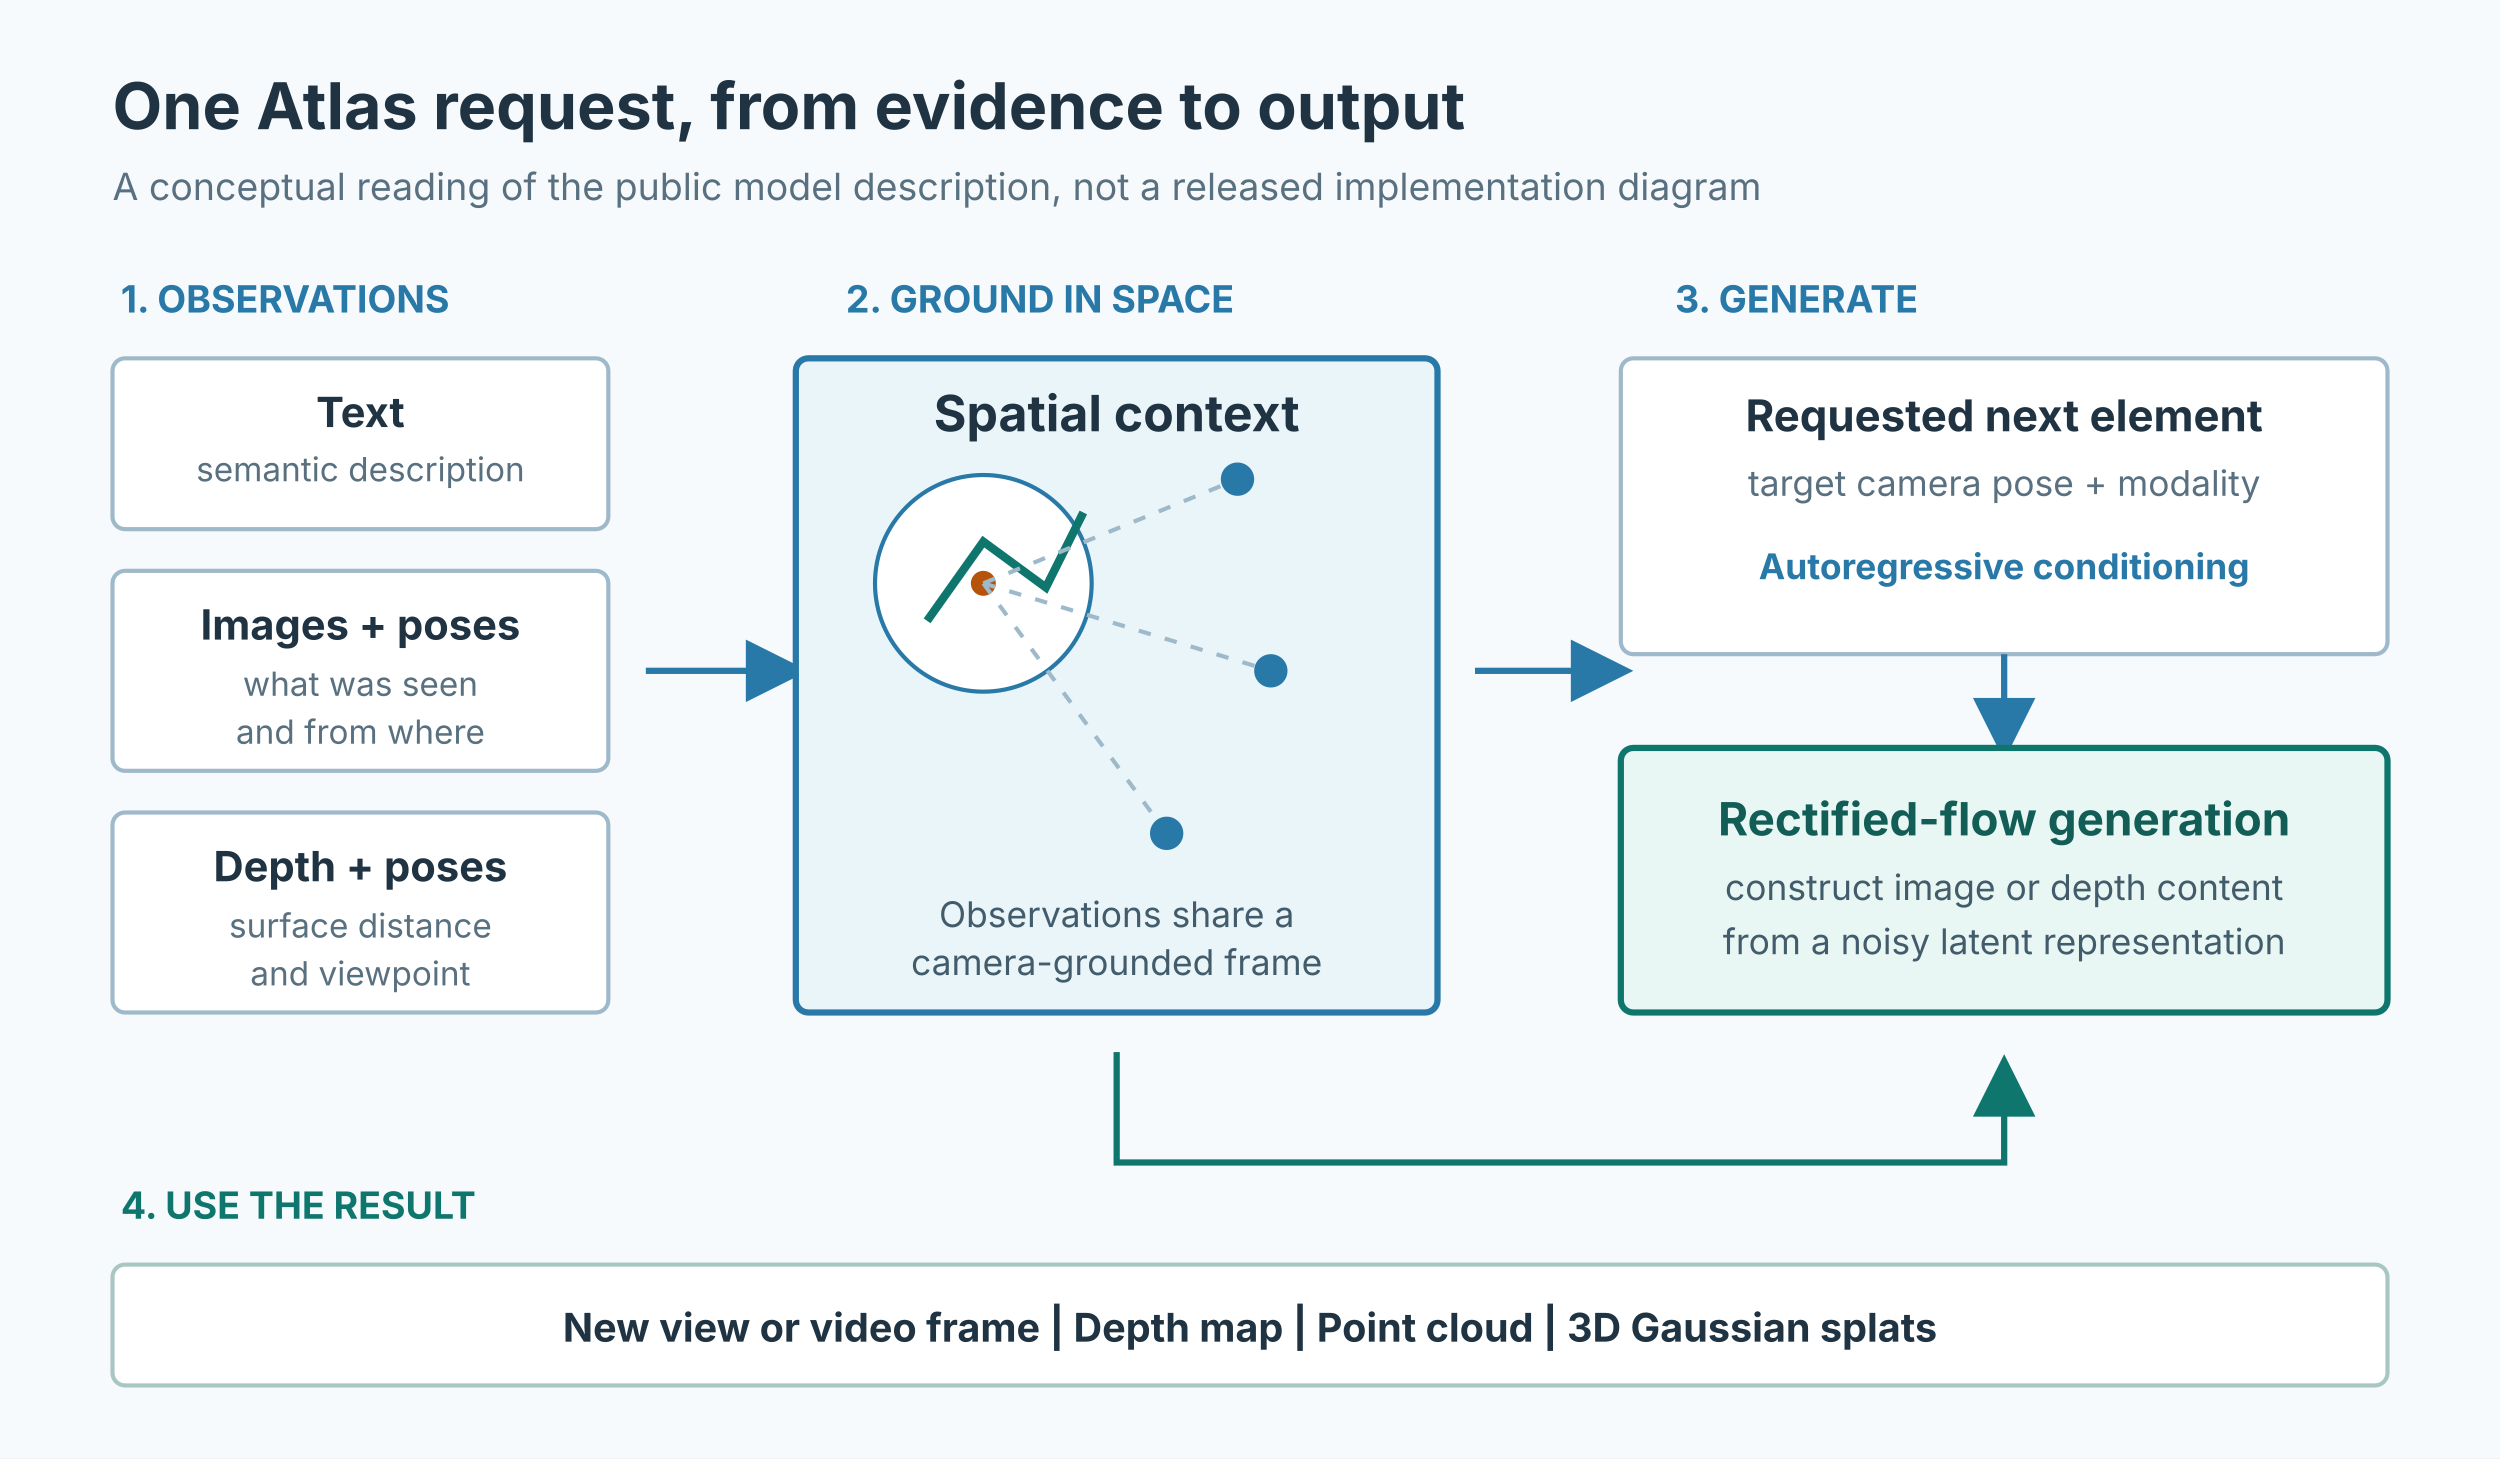
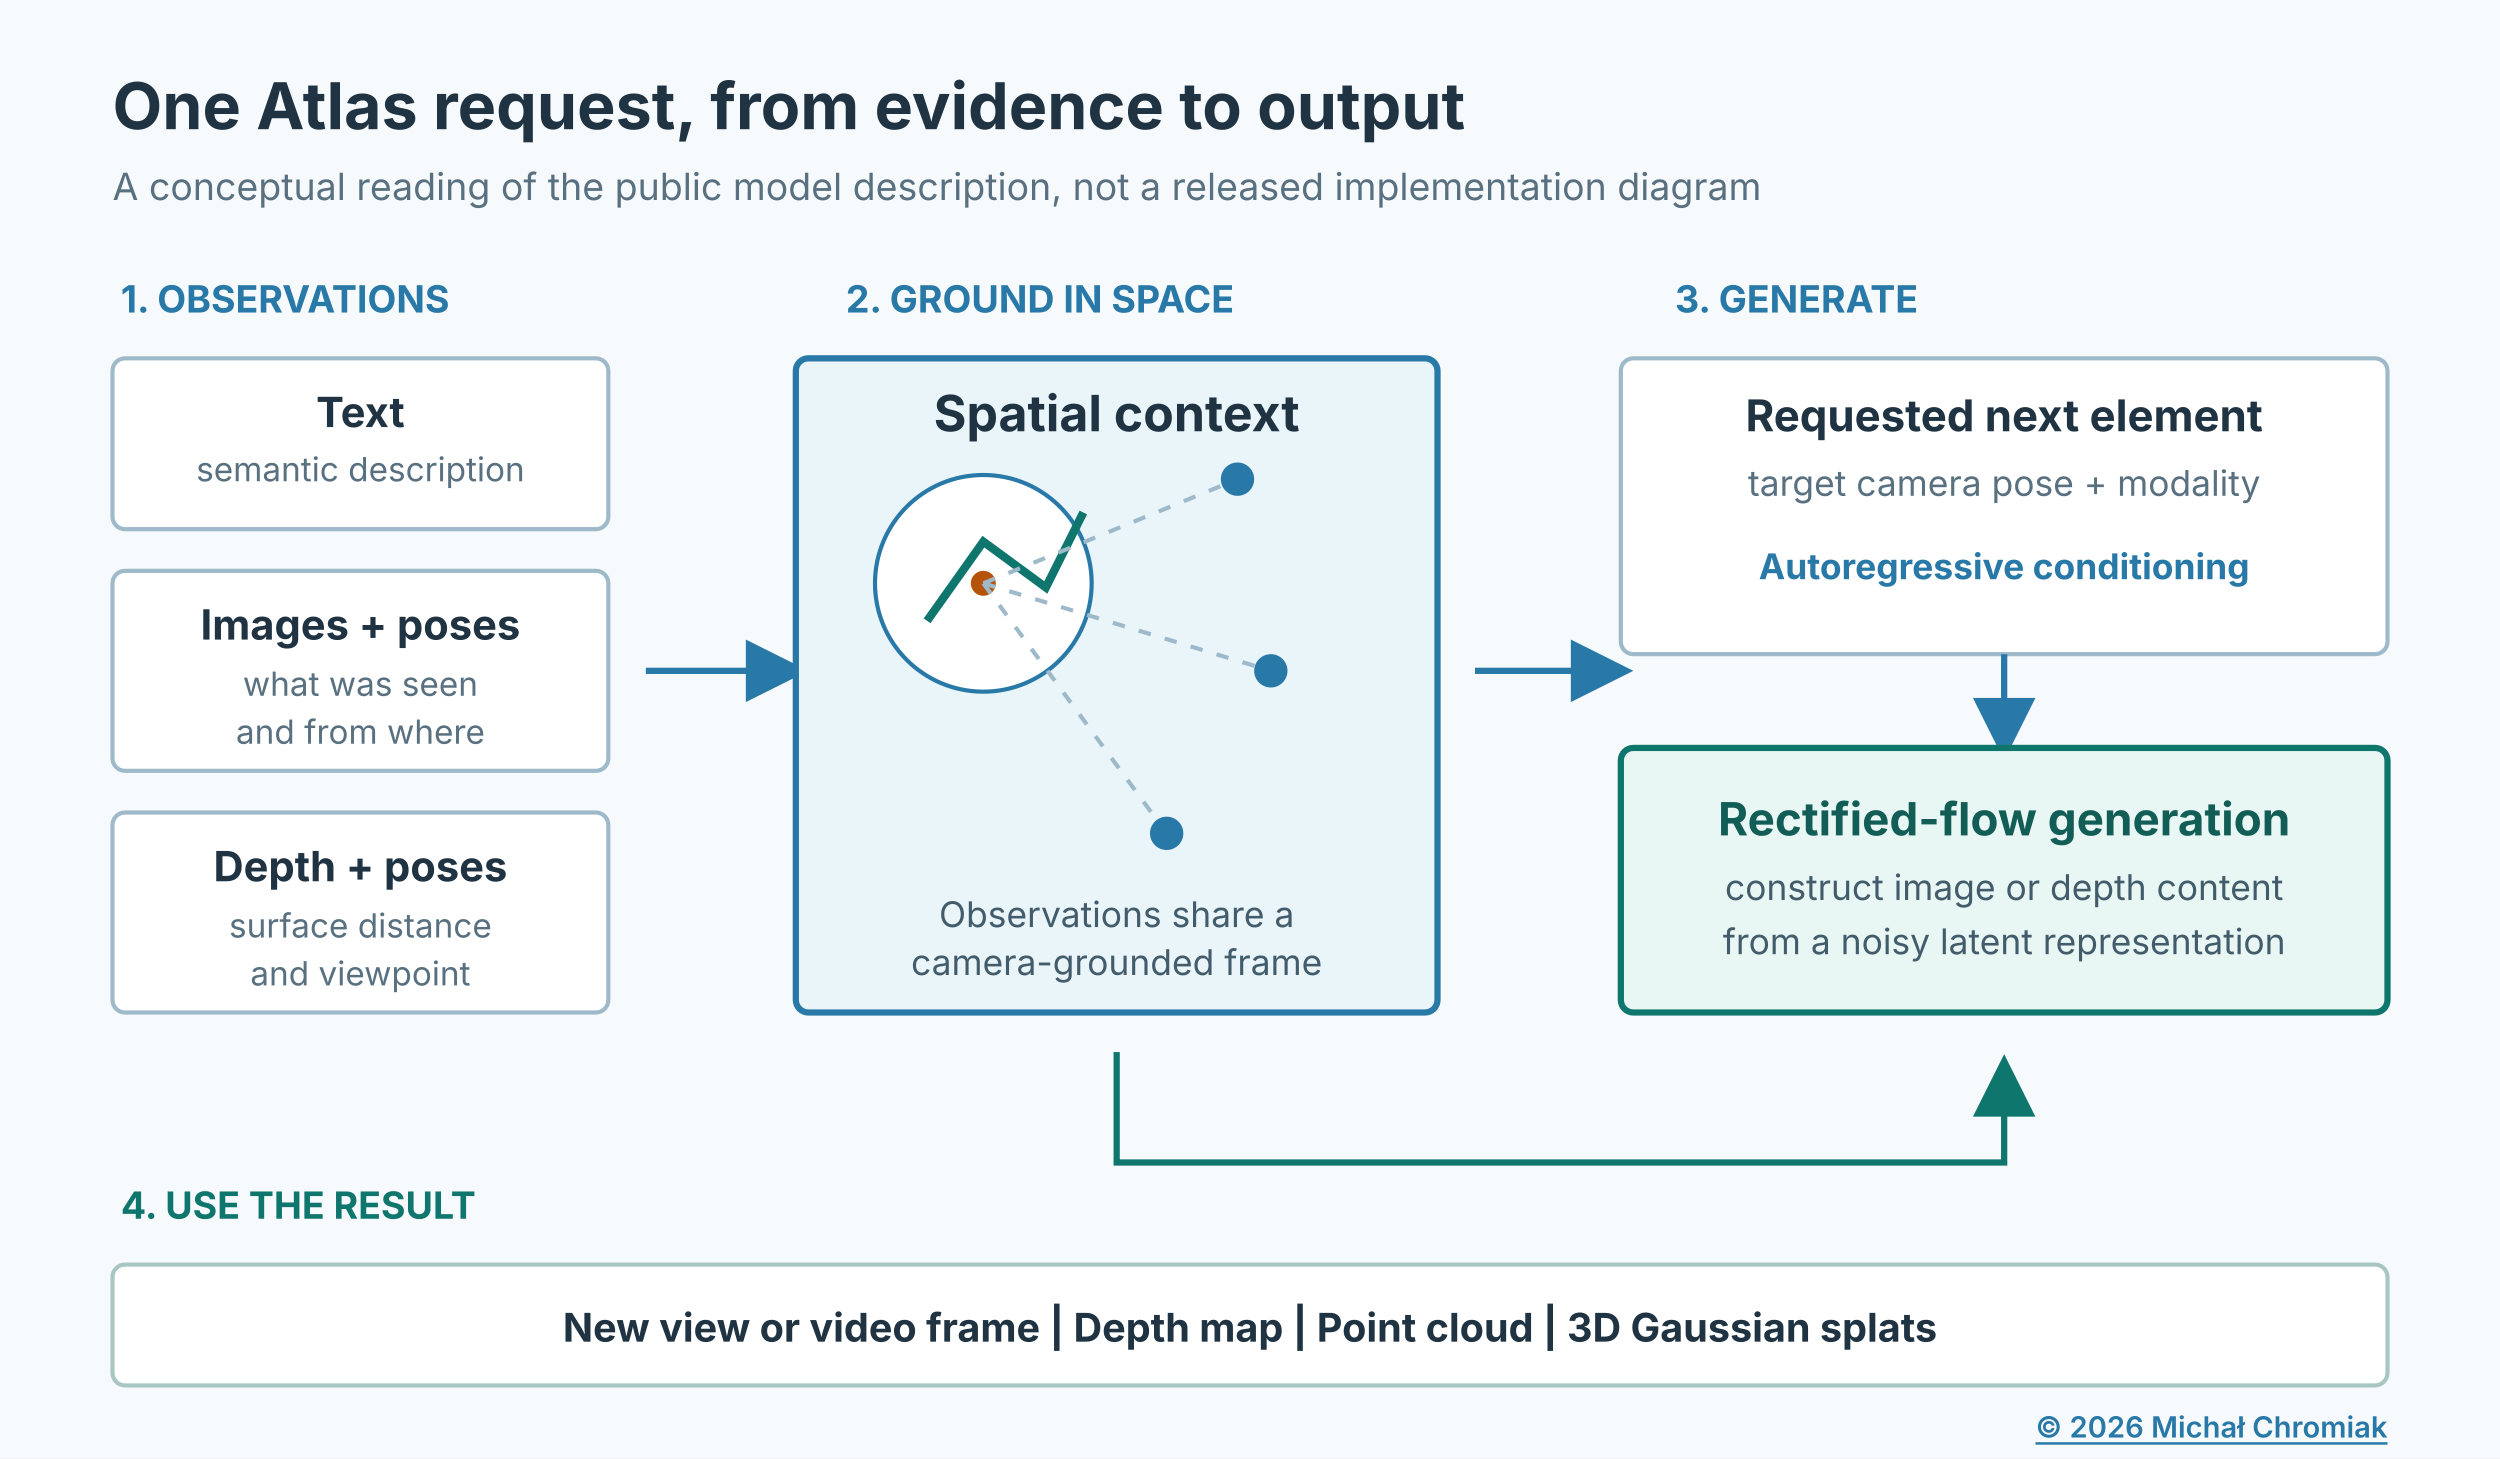
<svg xmlns="http://www.w3.org/2000/svg" viewBox="0 0 1200 700" role="img" aria-labelledby="title desc">
  <defs>
    <marker id="arrow" markerWidth="10" markerHeight="10" refX="8" refY="5" orient="auto">
      <path d="M0 0 L10 5 L0 10 Z" fill="#2878a8" />
    </marker>
    <marker id="arrow-teal" markerWidth="10" markerHeight="10" refX="8" refY="5" orient="auto">
      <path d="M0 0 L10 5 L0 10 Z" fill="#0f766e" />
    </marker>
  </defs>
  <rect width="1200" height="700" fill="#f7fafc" />
  <text x="54" y="62" fill="#1f3342" font-family="Inter, Arial, sans-serif" font-size="31" font-weight="700">One Atlas request, from evidence to output</text>
  <text x="54" y="96" fill="#58707f" font-family="Inter, Arial, sans-serif" font-size="18">A conceptual reading of the public model description, not a released implementation diagram</text>
  <text x="58" y="150" fill="#2878a8" font-family="Inter, Arial, sans-serif" font-size="18" font-weight="700">1. OBSERVATIONS</text>
  <rect x="54" y="172" width="238" height="82" rx="6" fill="#ffffff" stroke="#9eb9c9" stroke-width="2" />
  <text x="173" y="205" text-anchor="middle" fill="#1f3342" font-family="Inter, Arial, sans-serif" font-size="20" font-weight="700">Text</text>
  <text x="173" y="231" text-anchor="middle" fill="#58707f" font-family="Inter, Arial, sans-serif" font-size="16">semantic description</text>
  <rect x="54" y="274" width="238" height="96" rx="6" fill="#ffffff" stroke="#9eb9c9" stroke-width="2" />
  <text x="173" y="307" text-anchor="middle" fill="#1f3342" font-family="Inter, Arial, sans-serif" font-size="20" font-weight="700">Images + poses</text>
  <text x="173" y="334" text-anchor="middle" fill="#58707f" font-family="Inter, Arial, sans-serif" font-size="16">what was seen</text>
  <text x="173" y="357" text-anchor="middle" fill="#58707f" font-family="Inter, Arial, sans-serif" font-size="16">and from where</text>
  <rect x="54" y="390" width="238" height="96" rx="6" fill="#ffffff" stroke="#9eb9c9" stroke-width="2" />
  <text x="173" y="423" text-anchor="middle" fill="#1f3342" font-family="Inter, Arial, sans-serif" font-size="20" font-weight="700">Depth + poses</text>
  <text x="173" y="450" text-anchor="middle" fill="#58707f" font-family="Inter, Arial, sans-serif" font-size="16">surface distance</text>
  <text x="173" y="473" text-anchor="middle" fill="#58707f" font-family="Inter, Arial, sans-serif" font-size="16">and viewpoint</text>
  <path d="M310 322 H382" stroke="#2878a8" stroke-width="3" fill="none" marker-end="url(#arrow)" />
  <text x="406" y="150" fill="#2878a8" font-family="Inter, Arial, sans-serif" font-size="18" font-weight="700">2. GROUND IN SPACE</text>
  <rect x="382" y="172" width="308" height="314" rx="6" fill="#eaf5fa" stroke="#2878a8" stroke-width="3" />
  <circle cx="472" cy="280" r="52" fill="#ffffff" stroke="#2878a8" stroke-width="2" />
  <path d="M445 298 L472 260 L502 282 L520 246" stroke="#0f766e" stroke-width="4" fill="none" />
  <circle cx="472" cy="280" r="6" fill="#b45309" />
  <path d="M472 280 L594 230 M472 280 L610 322 M472 280 L560 400" stroke="#9eb9c9" stroke-width="2" stroke-dasharray="6 7" />
  <circle cx="594" cy="230" r="8" fill="#2878a8" />
  <circle cx="610" cy="322" r="8" fill="#2878a8" />
  <circle cx="560" cy="400" r="8" fill="#2878a8" />
  <text x="536" y="207" text-anchor="middle" fill="#1f3342" font-family="Inter, Arial, sans-serif" font-size="24" font-weight="700">Spatial context</text>
  <text x="536" y="445" text-anchor="middle" fill="#425c6b" font-family="Inter, Arial, sans-serif" font-size="17">Observations share a</text>
  <text x="536" y="468" text-anchor="middle" fill="#425c6b" font-family="Inter, Arial, sans-serif" font-size="17">camera-grounded frame</text>
  <path d="M708 322 H778" stroke="#2878a8" stroke-width="3" fill="none" marker-end="url(#arrow)" />
  <text x="804" y="150" fill="#2878a8" font-family="Inter, Arial, sans-serif" font-size="18" font-weight="700">3. GENERATE</text>
  <rect x="778" y="172" width="368" height="142" rx="6" fill="#ffffff" stroke="#9eb9c9" stroke-width="2" />
  <text x="962" y="207" text-anchor="middle" fill="#1f3342" font-family="Inter, Arial, sans-serif" font-size="21" font-weight="700">Requested next element</text>
  <text x="962" y="238" text-anchor="middle" fill="#58707f" font-family="Inter, Arial, sans-serif" font-size="17">target camera pose + modality</text>
  <text x="962" y="278" text-anchor="middle" fill="#2878a8" font-family="Inter, Arial, sans-serif" font-size="17" font-weight="700">Autoregressive conditioning</text>
  <path d="M962 314 V359" stroke="#2878a8" stroke-width="3" fill="none" marker-end="url(#arrow)" />
  <rect x="778" y="359" width="368" height="127" rx="6" fill="#e9f7f4" stroke="#0f766e" stroke-width="3" />
  <text x="962" y="401" text-anchor="middle" fill="#135d57" font-family="Inter, Arial, sans-serif" font-size="22" font-weight="700">Rectified-flow generation</text>
  <text x="962" y="432" text-anchor="middle" fill="#425c6b" font-family="Inter, Arial, sans-serif" font-size="17">construct image or depth content</text>
  <text x="962" y="458" text-anchor="middle" fill="#425c6b" font-family="Inter, Arial, sans-serif" font-size="17">from a noisy latent representation</text>
  <path d="M536 505 V558 H962 V512" stroke="#0f766e" stroke-width="3" fill="none" marker-end="url(#arrow-teal)" />
  <text x="58" y="585" fill="#0f766e" font-family="Inter, Arial, sans-serif" font-size="18" font-weight="700">4. USE THE RESULT</text>
  <rect x="54" y="607" width="1092" height="58" rx="6" fill="#ffffff" stroke="#a9c7c2" stroke-width="2" />
  <text x="600" y="644" text-anchor="middle" fill="#1f3342" font-family="Inter, Arial, sans-serif" font-size="19" font-weight="700">New view or video frame  |  Depth map  |  Point cloud  |  3D Gaussian splats</text>
+   <a href="https://mchromiak.github.io/articles/2026/Sep/05/Atlas-World-Model-for-Spatial-Intelligence/">
+     <text x="1146" y="690" text-anchor="end" fill="#2878a8" font-family="Inter, Arial, sans-serif" font-size="14" font-weight="600" text-decoration="underline">© 2026 Michał Chromiak</text>
+   </a>
</svg>
